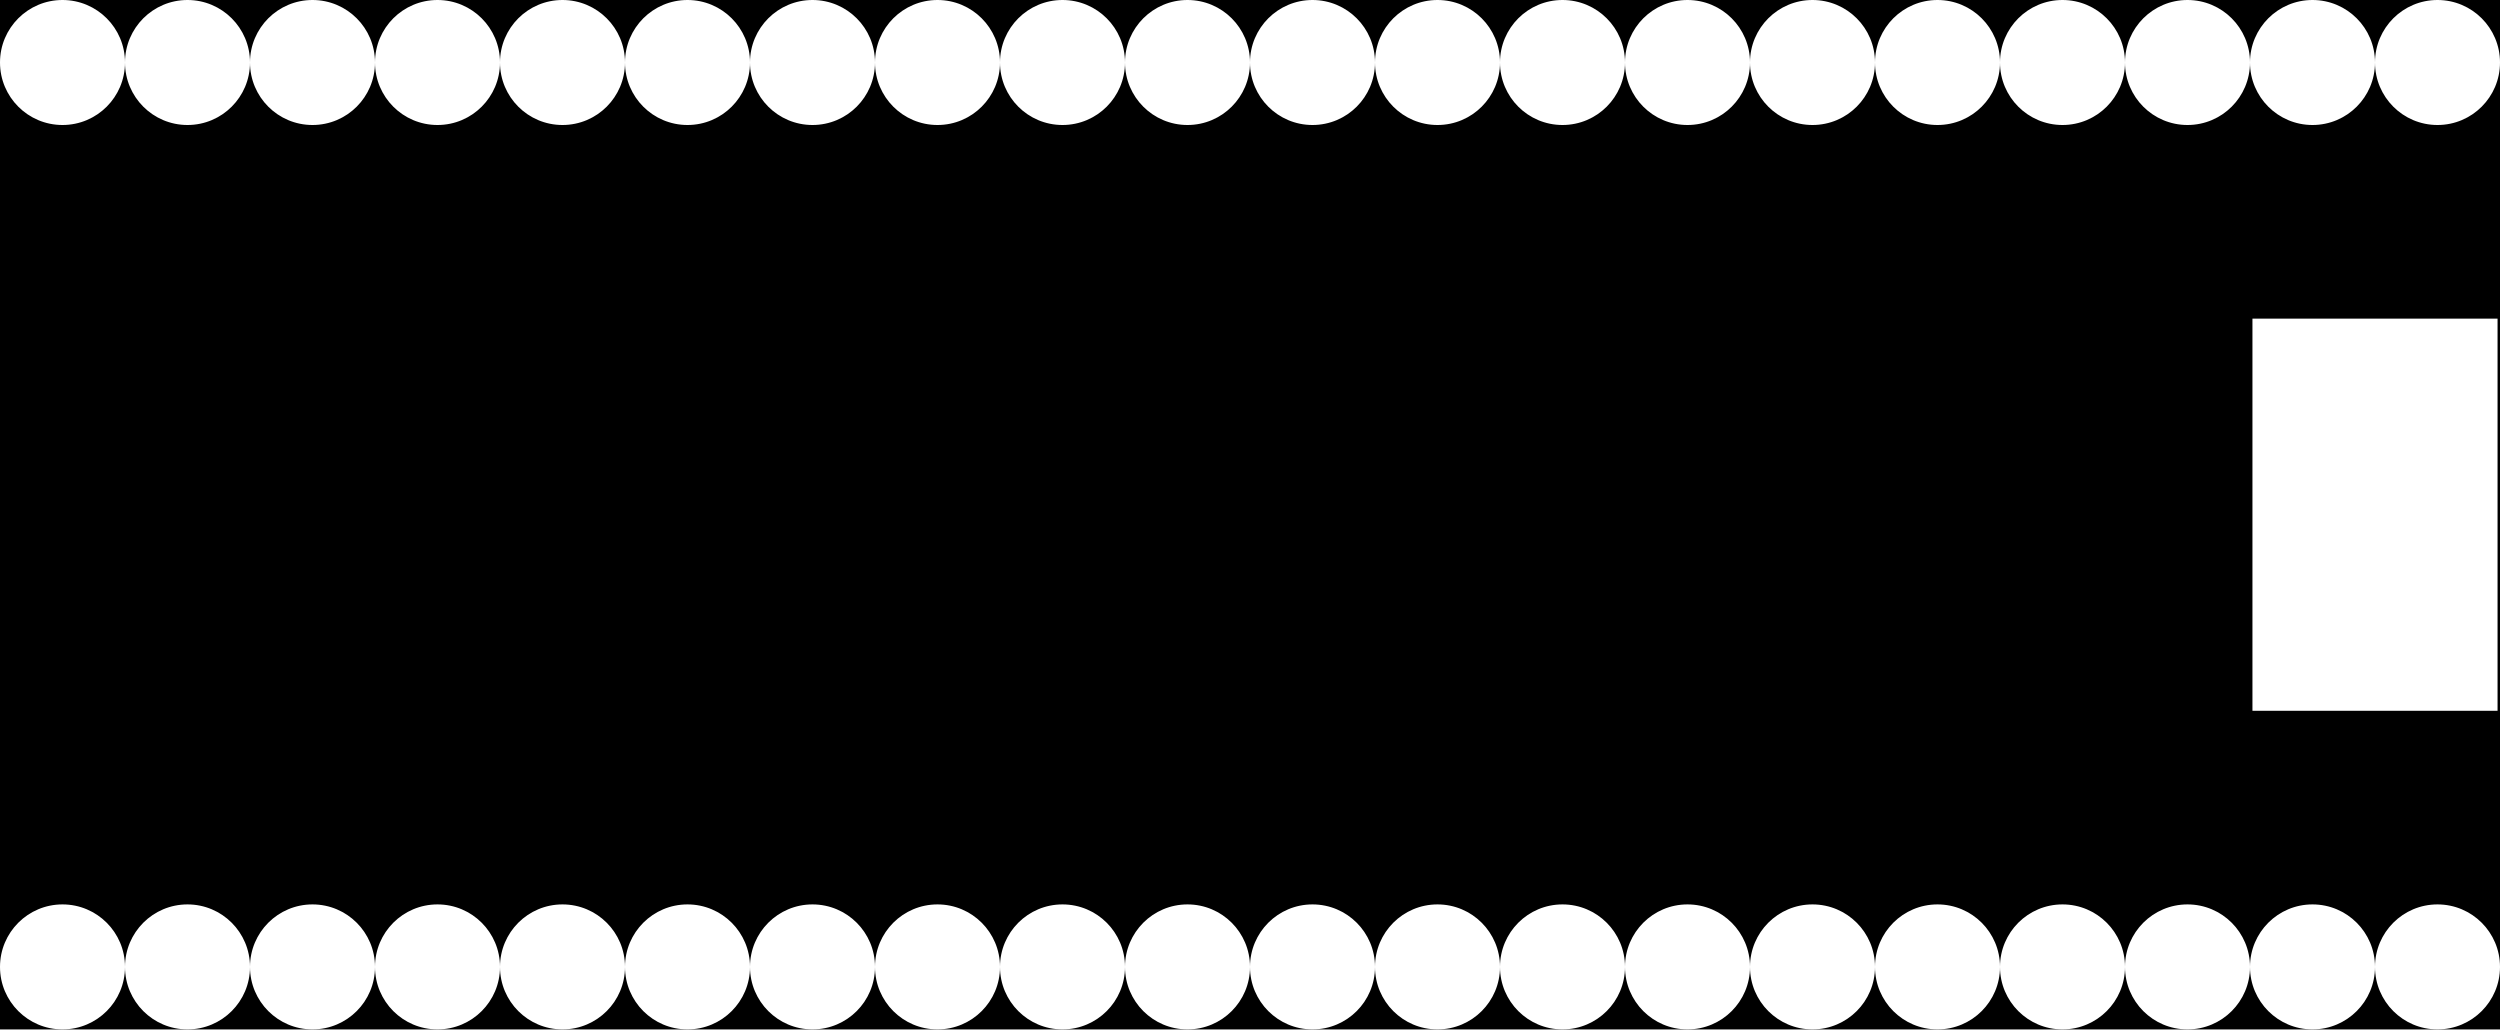
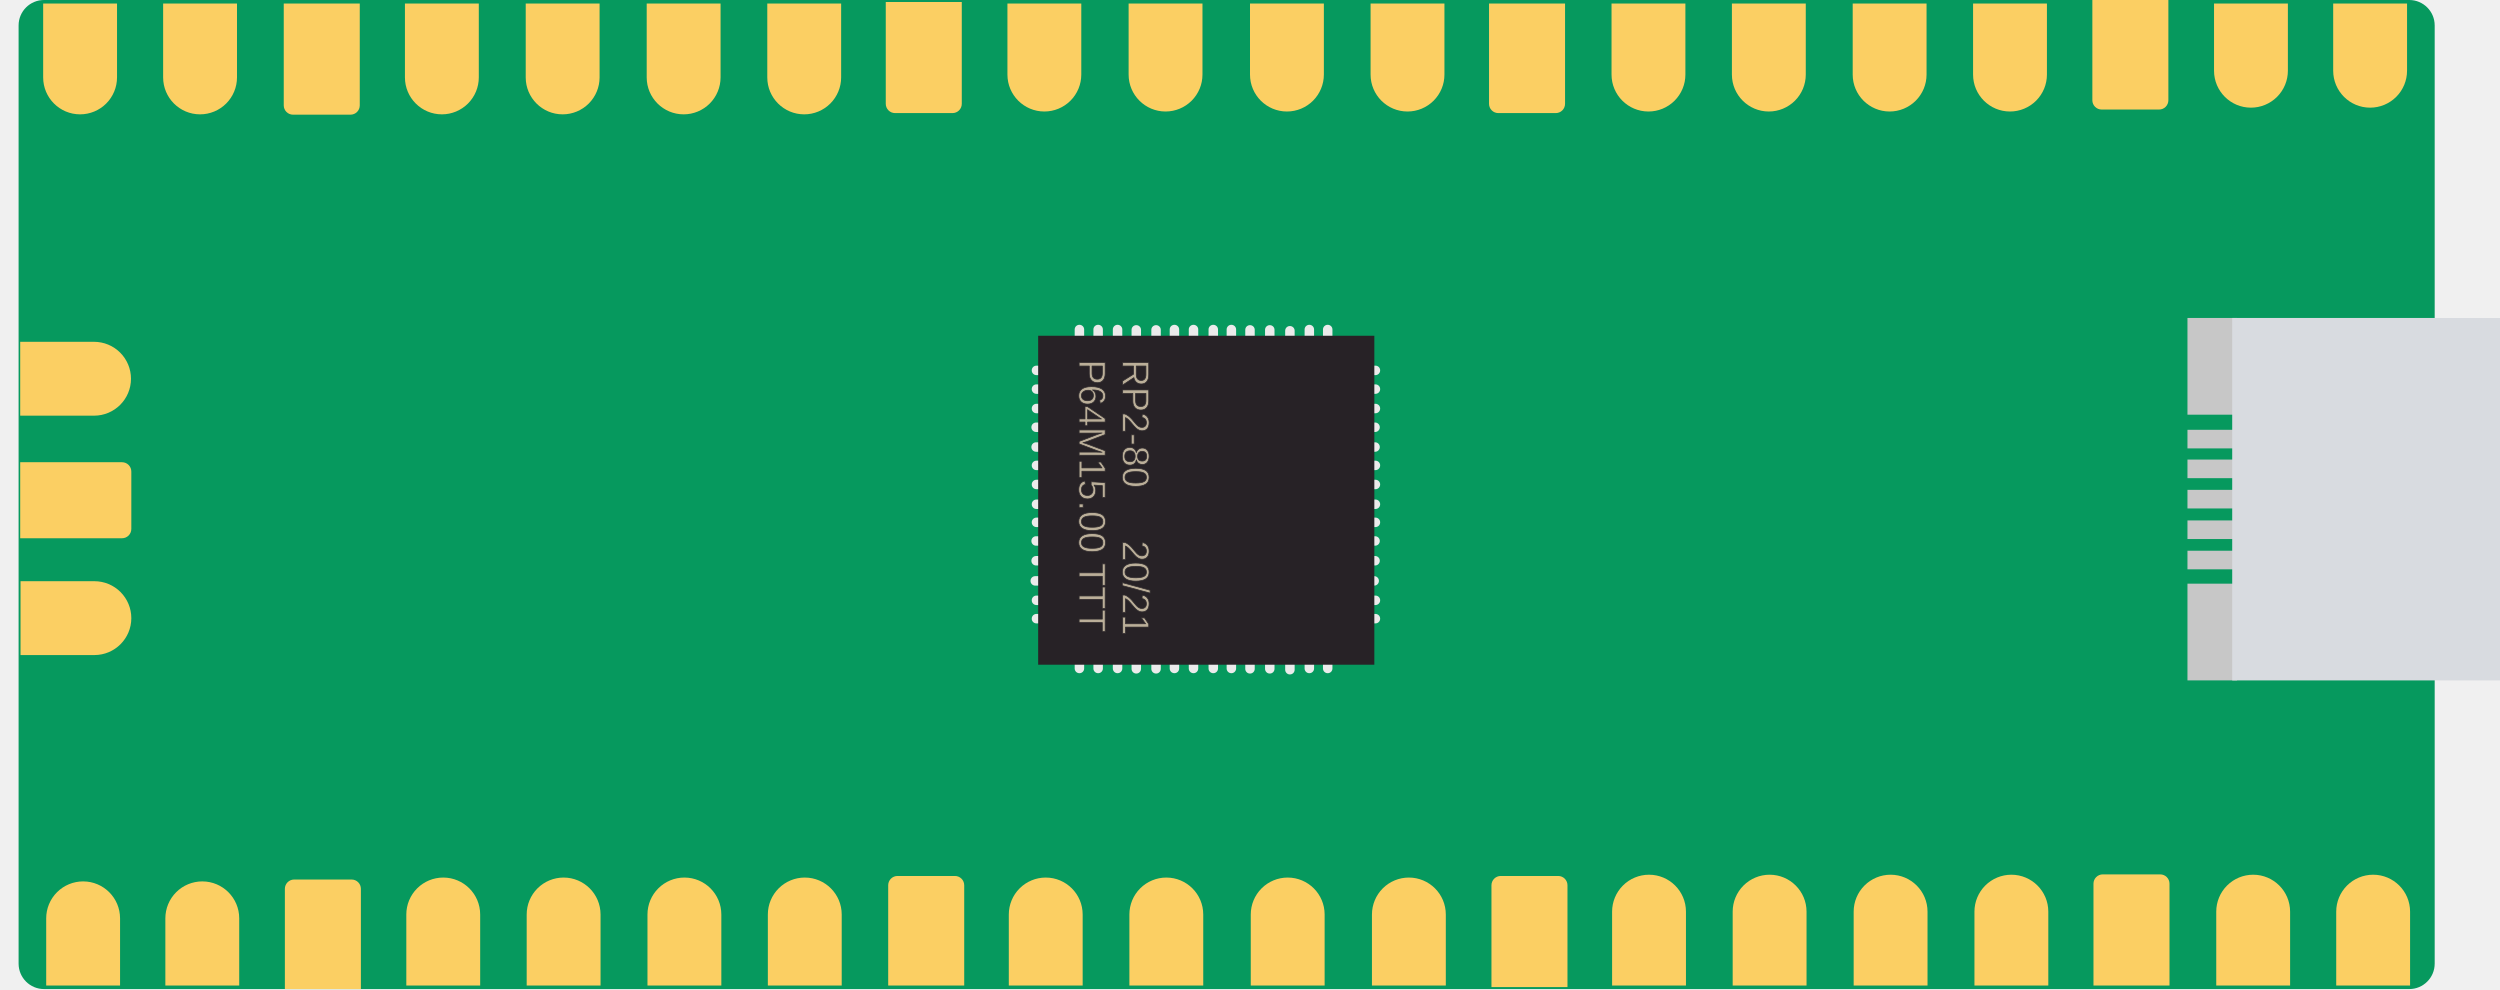
- <svg xmlns="http://www.w3.org/2000/svg" width="51mm" height="21mm" viewBox="0 0 51 21" version="1.1" id="svg1">
-   <defs id="defs1" />
-   <g id="layer1" transform="translate(15, -15) rotate(90, 10.5, 25.5)">
-     <rect style="fill:#000000;stroke-width:0.265" id="rect1" width="21" height="51" x="-1.7881393e-06" y="6.0796738e-06" />
-     <circle style="fill:#ffffff;fill-opacity:1;stroke-width:0.132" id="path1" cx="1.275" cy="1.275" r="1.275" />
-     <circle style="fill:#ffffff;fill-opacity:1;stroke-width:0.132" id="path1-3" cx="1.275" cy="3.825" r="1.275" />
-     <circle style="fill:#ffffff;fill-opacity:1;stroke-width:0.132" id="path1-2" cx="1.275" cy="6.375" r="1.275" />
-     <circle style="fill:#ffffff;fill-opacity:1;stroke-width:0.132" id="path1-3-3" cx="1.275" cy="8.925" r="1.275" />
-     <circle style="fill:#ffffff;fill-opacity:1;stroke-width:0.132" id="path1-28" cx="1.275" cy="11.475" r="1.275" />
-     <circle style="fill:#ffffff;fill-opacity:1;stroke-width:0.132" id="path1-3-9" cx="1.275" cy="14.025" r="1.275" />
-     <circle style="fill:#ffffff;fill-opacity:1;stroke-width:0.132" id="path1-2-7" cx="1.275" cy="16.575" r="1.275" />
-     <circle style="fill:#ffffff;fill-opacity:1;stroke-width:0.132" id="path1-3-3-3" cx="1.275" cy="19.125" r="1.275" />
-     <circle style="fill:#ffffff;fill-opacity:1;stroke-width:0.132" id="path1-31" cx="1.275" cy="21.675" r="1.275" />
-     <circle style="fill:#ffffff;fill-opacity:1;stroke-width:0.132" id="path1-3-94" cx="1.275" cy="24.225" r="1.275" />
-     <circle style="fill:#ffffff;fill-opacity:1;stroke-width:0.132" id="path1-2-78" cx="1.275" cy="26.775" r="1.275" />
-     <circle style="fill:#ffffff;fill-opacity:1;stroke-width:0.132" id="path1-3-3-4" cx="1.275" cy="29.325" r="1.275" />
-     <circle style="fill:#ffffff;fill-opacity:1;stroke-width:0.132" id="path1-28-5" cx="1.275" cy="31.875" r="1.275" />
-     <circle style="fill:#ffffff;fill-opacity:1;stroke-width:0.132" id="path1-3-9-0" cx="1.275" cy="34.425" r="1.275" />
-     <circle style="fill:#ffffff;fill-opacity:1;stroke-width:0.132" id="path1-2-7-3" cx="1.275" cy="36.975" r="1.275" />
-     <circle style="fill:#ffffff;fill-opacity:1;stroke-width:0.132" id="path1-3-3-3-6" cx="1.275" cy="39.525" r="1.275" />
-     <circle style="fill:#ffffff;fill-opacity:1;stroke-width:0.132" id="path1-28-5-2" cx="1.275" cy="42.075" r="1.275" />
-     <circle style="fill:#ffffff;fill-opacity:1;stroke-width:0.132" id="path1-3-9-0-0" cx="1.275" cy="44.625" r="1.275" />
-     <circle style="fill:#ffffff;fill-opacity:1;stroke-width:0.132" id="path1-2-7-3-6" cx="1.275" cy="47.175" r="1.275" />
-     <circle style="fill:#ffffff;fill-opacity:1;stroke-width:0.132" id="path1-3-3-3-6-1" cx="1.275" cy="49.725" r="1.275" />
-     <circle style="fill:#ffffff;fill-opacity:1;stroke-width:0.132" id="path1-5" cx="19.725" cy="1.275" r="1.275" />
-     <circle style="fill:#ffffff;fill-opacity:1;stroke-width:0.132" id="path1-3-2" cx="19.725" cy="3.825" r="1.275" />
-     <circle style="fill:#ffffff;fill-opacity:1;stroke-width:0.132" id="path1-2-5" cx="19.725" cy="6.375" r="1.275" />
-     <circle style="fill:#ffffff;fill-opacity:1;stroke-width:0.132" id="path1-3-3-47" cx="19.725" cy="8.925" r="1.275" />
-     <circle style="fill:#ffffff;fill-opacity:1;stroke-width:0.132" id="path1-28-4" cx="19.725" cy="11.475" r="1.275" />
-     <circle style="fill:#ffffff;fill-opacity:1;stroke-width:0.132" id="path1-3-9-4" cx="19.725" cy="14.025" r="1.275" />
-     <circle style="fill:#ffffff;fill-opacity:1;stroke-width:0.132" id="path1-2-7-30" cx="19.725" cy="16.575" r="1.275" />
-     <circle style="fill:#ffffff;fill-opacity:1;stroke-width:0.132" id="path1-3-3-3-7" cx="19.725" cy="19.125" r="1.275" />
-     <circle style="fill:#ffffff;fill-opacity:1;stroke-width:0.132" id="path1-31-8" cx="19.725" cy="21.675" r="1.275" />
-     <circle style="fill:#ffffff;fill-opacity:1;stroke-width:0.132" id="path1-3-94-6" cx="19.725" cy="24.225" r="1.275" />
-     <circle style="fill:#ffffff;fill-opacity:1;stroke-width:0.132" id="path1-2-78-8" cx="19.725" cy="26.775" r="1.275" />
-     <circle style="fill:#ffffff;fill-opacity:1;stroke-width:0.132" id="path1-3-3-4-8" cx="19.725" cy="29.325" r="1.275" />
-     <circle style="fill:#ffffff;fill-opacity:1;stroke-width:0.132" id="path1-28-5-4" cx="19.725" cy="31.875" r="1.275" />
-     <circle style="fill:#ffffff;fill-opacity:1;stroke-width:0.132" id="path1-3-9-0-3" cx="19.725" cy="34.425" r="1.275" />
-     <circle style="fill:#ffffff;fill-opacity:1;stroke-width:0.132" id="path1-2-7-3-1" cx="19.725" cy="36.975" r="1.275" />
-     <circle style="fill:#ffffff;fill-opacity:1;stroke-width:0.132" id="path1-3-3-3-6-4" cx="19.725" cy="39.525" r="1.275" />
-     <circle style="fill:#ffffff;fill-opacity:1;stroke-width:0.132" id="path1-28-5-2-9" cx="19.725" cy="42.075" r="1.275" />
-     <circle style="fill:#ffffff;fill-opacity:1;stroke-width:0.132" id="path1-3-9-0-0-2" cx="19.725" cy="44.625" r="1.275" />
-     <circle style="fill:#ffffff;fill-opacity:1;stroke-width:0.132" id="path1-2-7-3-6-0" cx="19.725" cy="47.175" r="1.275" />
-     <circle style="fill:#ffffff;fill-opacity:1;stroke-width:0.132" id="path1-3-3-3-6-1-6" cx="19.725" cy="49.725" r="1.275" />
-     <rect style="fill:#ffffff;fill-opacity:1;stroke-width:0.265" id="rect2" width="8" x="6.5" y="0.05" height="5" />
+ <svg xmlns="http://www.w3.org/2000/svg" width="100%" height="100%" viewBox="0 0 3300 1306" version="1.1" xml:space="preserve" style="fill-rule:evenodd;clip-rule:evenodd;stroke-linejoin:round;stroke-miterlimit:2;">
+   <g transform="matrix(0.996388,0,0,1,3.928835,-0)">
+     <path d="M3187.796,0C3206.406,-0 3221.493,15.032 3221.493,33.575C3221.493,216.28 3221.493,1089.282 3221.493,1271.988C3221.493,1290.531 3206.406,1305.563 3187.796,1305.563C2868.087,1305.562 374.102,1305.562 54.393,1305.563C35.783,1305.563 20.697,1290.531 20.697,1271.988C20.697,1089.282 20.697,216.28 20.697,33.575C20.697,15.032 35.783,-0 54.393,-0C374.102,0 2868.087,0 3187.796,0Z" style="fill:rgb(6,153,94);" />
+   </g>
+   <g>
+     <g transform="matrix(1,0,0,0.984962,0,-0.662495)">
+       <path d="M154.475,5.436L154.475,104.422C154.475,117.548 149.339,130.137 140.197,139.418C131.055,148.7 118.656,153.914 105.727,153.914L105.727,153.914C78.804,153.914 56.978,131.756 56.978,104.422L56.978,5.436L154.475,5.436Z" style="fill:rgb(251,207,99);" />
+     </g>
+     <g transform="matrix(1,0,0,0.984962,158.3624,-0.662495)">
+       <path d="M154.475,5.436L154.475,104.422C154.475,117.548 149.339,130.137 140.197,139.418C131.055,148.7 118.656,153.914 105.727,153.914L105.727,153.914C78.804,153.914 56.978,131.756 56.978,104.422L56.978,5.436L154.475,5.436Z" style="fill:rgb(251,207,99);" />
+     </g>
+     <g transform="matrix(1,0,0,0.984962,477.5405,-0.662495)">
+       <path d="M154.475,5.436L154.475,104.422C154.475,117.548 149.339,130.137 140.197,139.418C131.055,148.7 118.656,153.914 105.727,153.914L105.727,153.914C78.804,153.914 56.978,131.756 56.978,104.422L56.978,5.436L154.475,5.436Z" style="fill:rgb(251,207,99);" />
+     </g>
+     <g transform="matrix(1,0,0,0.984962,636.9727,-0.662495)">
+       <path d="M154.475,5.436L154.475,104.422C154.475,117.548 149.339,130.137 140.197,139.418C131.055,148.7 118.656,153.914 105.727,153.914L105.727,153.914C78.804,153.914 56.978,131.756 56.978,104.422L56.978,5.436L154.475,5.436Z" style="fill:rgb(251,207,99);" />
+     </g>
+     <g transform="matrix(1,0,0,0.984962,796.6724,-0.662495)">
+       <path d="M154.475,5.436L154.475,104.422C154.475,117.548 149.339,130.137 140.197,139.418C131.055,148.7 118.656,153.914 105.727,153.914L105.727,153.914C78.804,153.914 56.978,131.756 56.978,104.422L56.978,5.436L154.475,5.436Z" style="fill:rgb(251,207,99);" />
+     </g>
+     <g transform="matrix(1,0,0,0.984962,955.8372,-0.662495)">
+       <path d="M154.475,5.436L154.475,104.422C154.475,117.548 149.339,130.137 140.197,139.418C131.055,148.7 118.656,153.914 105.727,153.914L105.727,153.914C78.804,153.914 56.978,131.756 56.978,104.422L56.978,5.436L154.475,5.436Z" style="fill:rgb(251,207,99);" />
+     </g>
+     <g transform="matrix(1,0,0,0.959739,1272.829,-0.525373)">
+       <path d="M154.475,5.436L154.475,103.121C154.475,116.592 149.339,129.512 140.197,139.037C131.055,148.563 118.656,153.914 105.727,153.914L105.727,153.914C78.804,153.914 56.978,131.173 56.978,103.121L56.978,5.436L154.475,5.436Z" style="fill:rgb(251,207,99);" />
+     </g>
+     <g transform="matrix(1,0,0,0.959739,1432.796,-0.525373)">
+       <path d="M154.475,5.436L154.475,103.121C154.475,116.592 149.339,129.512 140.197,139.037C131.055,148.563 118.656,153.914 105.727,153.914L105.727,153.914C78.804,153.914 56.978,131.173 56.978,103.121L56.978,5.436L154.475,5.436Z" style="fill:rgb(251,207,99);" />
+     </g>
+     <g transform="matrix(1,0,0,0.959739,1593.022,-0.525373)">
+       <path d="M154.475,5.436L154.475,103.121C154.475,116.592 149.339,129.512 140.197,139.037C131.055,148.563 118.656,153.914 105.727,153.914L105.727,153.914C78.804,153.914 56.978,131.173 56.978,103.121L56.978,5.436L154.475,5.436Z" style="fill:rgb(251,207,99);" />
+     </g>
+     <g transform="matrix(1,0,0,0.959739,1752.186,-0.525373)">
+       <path d="M154.475,5.436L154.475,103.121C154.475,116.592 149.339,129.512 140.197,139.037C131.055,148.563 118.656,153.914 105.727,153.914L105.727,153.914C78.804,153.914 56.978,131.173 56.978,103.121L56.978,5.436L154.475,5.436Z" style="fill:rgb(251,207,99);" />
+     </g>
+     <g transform="matrix(1,0,0,0.959739,2070.248,-0.525373)">
+       <path d="M154.475,5.436L154.475,103.121C154.475,116.592 149.339,129.512 140.197,139.037C131.055,148.563 118.656,153.914 105.727,153.914L105.727,153.914C78.804,153.914 56.978,131.173 56.978,103.121L56.978,5.436L154.475,5.436Z" style="fill:rgb(251,207,99);" />
+     </g>
+     <g transform="matrix(1,0,0,0.959739,2229.145,-0.525373)">
+       <path d="M154.475,5.436L154.475,103.121C154.475,116.592 149.339,129.512 140.197,139.037C131.055,148.563 118.656,153.914 105.727,153.914L105.727,153.914C78.804,153.914 56.978,131.173 56.978,103.121L56.978,5.436L154.475,5.436Z" style="fill:rgb(251,207,99);" />
+     </g>
+     <g transform="matrix(1,0,0,0.959739,2388.578,-0.525373)">
+       <path d="M154.475,5.436L154.475,103.121C154.475,116.592 149.339,129.512 140.197,139.037C131.055,148.563 118.656,153.914 105.727,153.914L105.727,153.914C78.804,153.914 56.978,131.173 56.978,103.121L56.978,5.436L154.475,5.436Z" style="fill:rgb(251,207,99);" />
+     </g>
+     <g transform="matrix(1,0,0,0.959739,2547.475,-0.525373)">
+       <path d="M154.475,5.436L154.475,103.121C154.475,116.592 149.339,129.512 140.197,139.037C131.055,148.563 118.656,153.914 105.727,153.914L105.727,153.914C78.804,153.914 56.978,131.173 56.978,103.121L56.978,5.436L154.475,5.436Z" style="fill:rgb(251,207,99);" />
+     </g>
+     <g transform="matrix(1,0,0,0.925508,2865.537,-0.339278)">
+       <path d="M154.475,5.436L154.475,101.242C154.475,115.212 149.339,128.609 140.197,138.487C131.055,148.365 118.656,153.914 105.727,153.914L105.727,153.914C78.804,153.914 56.978,130.332 56.978,101.242L56.978,5.436L154.475,5.436Z" style="fill:rgb(251,207,99);" />
+     </g>
+     <g transform="matrix(1.052646,0,0,1.029349,-21.69955,-0.137711)">
+       <path d="M471.756,4.692L471.756,135.285C471.756,138.443 470.529,141.472 468.346,143.705C466.162,145.938 463.201,147.192 460.113,147.192C441.782,147.192 406.401,147.192 388.071,147.192C384.983,147.192 382.022,145.938 379.838,143.705C377.655,141.472 376.428,138.443 376.428,135.285C376.428,101.035 376.428,4.692 376.428,4.692L471.756,4.692Z" style="fill:rgb(251,207,99);" />
+     </g>
+     <g transform="matrix(1.052646,0,0,1.029349,772.9654,-2.228845)">
+       <path d="M471.756,4.692L471.756,135.285C471.756,138.443 470.529,141.472 468.346,143.705C466.162,145.938 463.201,147.192 460.113,147.192C441.782,147.192 406.401,147.192 388.071,147.192C384.983,147.192 382.022,145.938 379.838,143.705C377.655,141.472 376.428,138.443 376.428,135.285C376.428,101.035 376.428,4.692 376.428,4.692L471.756,4.692Z" style="fill:rgb(251,207,99);" />
+     </g>
+     <g transform="matrix(1.052646,0,0,1.014675,1569.272,-0.068856)">
+       <path d="M471.756,4.692L471.756,135.113C471.756,138.317 470.529,141.389 468.346,143.654C466.162,145.92 463.201,147.192 460.113,147.192C441.782,147.192 406.401,147.192 388.071,147.192C384.983,147.192 382.022,145.92 379.838,143.654C377.655,141.389 376.428,138.317 376.428,135.113C376.428,100.713 376.428,4.692 376.428,4.692L471.756,4.692Z" style="fill:rgb(251,207,99);" />
+     </g>
+     <g transform="matrix(1.052646,0,0,1.014675,2365.659,-4.761014)">
+       <path d="M471.756,4.692L471.756,135.113C471.756,138.317 470.529,141.389 468.346,143.654C466.162,145.92 463.201,147.192 460.113,147.192C441.782,147.192 406.401,147.192 388.071,147.192C384.983,147.192 382.022,145.92 379.838,143.654C377.655,141.389 376.428,138.317 376.428,135.113C376.428,100.713 376.428,4.692 376.428,4.692L471.756,4.692Z" style="fill:rgb(251,207,99);" />
+     </g>
+     <g transform="matrix(1,0,0,0.925508,3022.829,-0.339278)">
+       <path d="M154.475,5.436L154.475,101.242C154.475,115.212 149.339,128.609 140.197,138.487C131.055,148.365 118.656,153.914 105.727,153.914L105.727,153.914C78.804,153.914 56.978,130.332 56.978,101.242L56.978,5.436L154.475,5.436Z" style="fill:rgb(251,207,99);" />
+     </g>
+   </g>
+   <g transform="matrix(-1,0,-0,-1,3238.282,1305.562)">
+     <g transform="matrix(1,0,0,0.984962,0,-0.662495)">
+       <path d="M154.475,5.436L154.475,104.422C154.475,117.548 149.339,130.137 140.197,139.418C131.055,148.7 118.656,153.914 105.727,153.914L105.727,153.914C78.804,153.914 56.978,131.756 56.978,104.422L56.978,5.436L154.475,5.436Z" style="fill:rgb(251,207,99);" />
+     </g>
+     <g transform="matrix(1,0,0,0.984962,158.3624,-0.662495)">
+       <path d="M154.475,5.436L154.475,104.422C154.475,117.548 149.339,130.137 140.197,139.418C131.055,148.7 118.656,153.914 105.727,153.914L105.727,153.914C78.804,153.914 56.978,131.756 56.978,104.422L56.978,5.436L154.475,5.436Z" style="fill:rgb(251,207,99);" />
+     </g>
+     <g transform="matrix(1,0,0,0.984962,477.5405,-0.662495)">
+       <path d="M154.475,5.436L154.475,104.422C154.475,117.548 149.339,130.137 140.197,139.418C131.055,148.7 118.656,153.914 105.727,153.914L105.727,153.914C78.804,153.914 56.978,131.756 56.978,104.422L56.978,5.436L154.475,5.436Z" style="fill:rgb(251,207,99);" />
+     </g>
+     <g transform="matrix(1,0,0,0.984962,636.9727,-0.662495)">
+       <path d="M154.475,5.436L154.475,104.422C154.475,117.548 149.339,130.137 140.197,139.418C131.055,148.7 118.656,153.914 105.727,153.914L105.727,153.914C78.804,153.914 56.978,131.756 56.978,104.422L56.978,5.436L154.475,5.436Z" style="fill:rgb(251,207,99);" />
+     </g>
+     <g transform="matrix(1,0,0,0.984962,796.6724,-0.662495)">
+       <path d="M154.475,5.436L154.475,104.422C154.475,117.548 149.339,130.137 140.197,139.418C131.055,148.7 118.656,153.914 105.727,153.914L105.727,153.914C78.804,153.914 56.978,131.756 56.978,104.422L56.978,5.436L154.475,5.436Z" style="fill:rgb(251,207,99);" />
+     </g>
+     <g transform="matrix(1,0,0,0.984962,955.8372,-0.662495)">
+       <path d="M154.475,5.436L154.475,104.422C154.475,117.548 149.339,130.137 140.197,139.418C131.055,148.7 118.656,153.914 105.727,153.914L105.727,153.914C78.804,153.914 56.978,131.756 56.978,104.422L56.978,5.436L154.475,5.436Z" style="fill:rgb(251,207,99);" />
+     </g>
+     <g transform="matrix(1,0,0,0.959739,1272.829,-0.525373)">
+       <path d="M154.475,5.436L154.475,103.121C154.475,116.592 149.339,129.512 140.197,139.037C131.055,148.563 118.656,153.914 105.727,153.914L105.727,153.914C78.804,153.914 56.978,131.173 56.978,103.121L56.978,5.436L154.475,5.436Z" style="fill:rgb(251,207,99);" />
+     </g>
+     <g transform="matrix(1,0,0,0.959739,1432.796,-0.525373)">
+       <path d="M154.475,5.436L154.475,103.121C154.475,116.592 149.339,129.512 140.197,139.037C131.055,148.563 118.656,153.914 105.727,153.914L105.727,153.914C78.804,153.914 56.978,131.173 56.978,103.121L56.978,5.436L154.475,5.436Z" style="fill:rgb(251,207,99);" />
+     </g>
+     <g transform="matrix(1,0,0,0.959739,1593.022,-0.525373)">
+       <path d="M154.475,5.436L154.475,103.121C154.475,116.592 149.339,129.512 140.197,139.037C131.055,148.563 118.656,153.914 105.727,153.914L105.727,153.914C78.804,153.914 56.978,131.173 56.978,103.121L56.978,5.436L154.475,5.436Z" style="fill:rgb(251,207,99);" />
+     </g>
+     <g transform="matrix(1,0,0,0.959739,1752.186,-0.525373)">
+       <path d="M154.475,5.436L154.475,103.121C154.475,116.592 149.339,129.512 140.197,139.037C131.055,148.563 118.656,153.914 105.727,153.914L105.727,153.914C78.804,153.914 56.978,131.173 56.978,103.121L56.978,5.436L154.475,5.436Z" style="fill:rgb(251,207,99);" />
+     </g>
+     <g transform="matrix(1,0,0,0.959739,2070.248,-0.525373)">
+       <path d="M154.475,5.436L154.475,103.121C154.475,116.592 149.339,129.512 140.197,139.037C131.055,148.563 118.656,153.914 105.727,153.914L105.727,153.914C78.804,153.914 56.978,131.173 56.978,103.121L56.978,5.436L154.475,5.436Z" style="fill:rgb(251,207,99);" />
+     </g>
+     <g transform="matrix(1,0,0,0.959739,2229.145,-0.525373)">
+       <path d="M154.475,5.436L154.475,103.121C154.475,116.592 149.339,129.512 140.197,139.037C131.055,148.563 118.656,153.914 105.727,153.914L105.727,153.914C78.804,153.914 56.978,131.173 56.978,103.121L56.978,5.436L154.475,5.436Z" style="fill:rgb(251,207,99);" />
+     </g>
+     <g transform="matrix(1,0,0,0.959739,2388.578,-0.525373)">
+       <path d="M154.475,5.436L154.475,103.121C154.475,116.592 149.339,129.512 140.197,139.037C131.055,148.563 118.656,153.914 105.727,153.914L105.727,153.914C78.804,153.914 56.978,131.173 56.978,103.121L56.978,5.436L154.475,5.436Z" style="fill:rgb(251,207,99);" />
+     </g>
+     <g transform="matrix(1,0,0,0.959739,2547.475,-0.525373)">
+       <path d="M154.475,5.436L154.475,103.121C154.475,116.592 149.339,129.512 140.197,139.037C131.055,148.563 118.656,153.914 105.727,153.914L105.727,153.914C78.804,153.914 56.978,131.173 56.978,103.121L56.978,5.436L154.475,5.436Z" style="fill:rgb(251,207,99);" />
+     </g>
+     <g transform="matrix(1,0,0,0.925508,2865.537,-0.339278)">
+       <path d="M154.475,5.436L154.475,101.242C154.475,115.212 149.339,128.609 140.197,138.487C131.055,148.365 118.656,153.914 105.727,153.914L105.727,153.914C78.804,153.914 56.978,130.332 56.978,101.242L56.978,5.436L154.475,5.436Z" style="fill:rgb(251,207,99);" />
+     </g>
+     <g transform="matrix(1.052646,0,0,1.029349,-21.69955,-0.137711)">
+       <path d="M471.756,4.692L471.756,135.285C471.756,138.443 470.529,141.472 468.346,143.705C466.162,145.938 463.201,147.192 460.113,147.192C441.782,147.192 406.401,147.192 388.071,147.192C384.983,147.192 382.022,145.938 379.838,143.705C377.655,141.472 376.428,138.443 376.428,135.285C376.428,101.035 376.428,4.692 376.428,4.692L471.756,4.692Z" style="fill:rgb(251,207,99);" />
+     </g>
+     <g transform="matrix(1.052646,0,0,1.029349,772.9654,-2.228845)">
+       <path d="M471.756,4.692L471.756,135.285C471.756,138.443 470.529,141.472 468.346,143.705C466.162,145.938 463.201,147.192 460.113,147.192C441.782,147.192 406.401,147.192 388.071,147.192C384.983,147.192 382.022,145.938 379.838,143.705C377.655,141.472 376.428,138.443 376.428,135.285C376.428,101.035 376.428,4.692 376.428,4.692L471.756,4.692Z" style="fill:rgb(251,207,99);" />
+     </g>
+     <g transform="matrix(1.052646,0,0,1.014675,1569.272,-0.068856)">
+       <path d="M471.756,4.692L471.756,135.113C471.756,138.317 470.529,141.389 468.346,143.654C466.162,145.92 463.201,147.192 460.113,147.192C441.782,147.192 406.401,147.192 388.071,147.192C384.983,147.192 382.022,145.92 379.838,143.654C377.655,141.389 376.428,138.317 376.428,135.113C376.428,100.713 376.428,4.692 376.428,4.692L471.756,4.692Z" style="fill:rgb(251,207,99);" />
+     </g>
+     <g transform="matrix(1.052646,0,0,1.014675,2365.659,-4.761014)">
+       <path d="M471.756,4.692L471.756,135.113C471.756,138.317 470.529,141.389 468.346,143.654C466.162,145.92 463.201,147.192 460.113,147.192C441.782,147.192 406.401,147.192 388.071,147.192C384.983,147.192 382.022,145.92 379.838,143.654C377.655,141.389 376.428,138.317 376.428,135.113C376.428,100.713 376.428,4.692 376.428,4.692L471.756,4.692Z" style="fill:rgb(251,207,99);" />
+     </g>
+     <g transform="matrix(1,0,0,0.925508,3022.829,-0.339278)">
+       <path d="M154.475,5.436L154.475,101.242C154.475,115.212 149.339,128.609 140.197,138.487C131.055,148.365 118.656,153.914 105.727,153.914L105.727,153.914C78.804,153.914 56.978,130.332 56.978,101.242L56.978,5.436L154.475,5.436Z" style="fill:rgb(251,207,99);" />
+     </g>
+   </g>
+   <g transform="matrix(0,-1.052646,1.029349,0,21.83218,1106.731)">
+     <path d="M471.756,4.692L471.756,135.285C471.756,138.443 470.529,141.472 468.346,143.705C466.162,145.938 463.201,147.192 460.113,147.192C441.782,147.192 406.401,147.192 388.071,147.192C384.983,147.192 382.022,145.938 379.838,143.705C377.655,141.472 376.428,138.443 376.428,135.285C376.428,101.035 376.428,4.692 376.428,4.692L471.756,4.692Z" style="fill:rgb(251,207,99);" />
+   </g>
+   <g transform="matrix(0,-1,0.984962,0,21.3074,605.6638)">
+     <path d="M154.475,5.436L154.475,104.422C154.475,117.548 149.339,130.137 140.197,139.418C131.055,148.7 118.656,153.914 105.727,153.914L105.727,153.914C78.804,153.914 56.978,131.756 56.978,104.422L56.978,5.436L154.475,5.436Z" style="fill:rgb(251,207,99);" />
+   </g>
+   <g transform="matrix(0,-1,0.984962,0,21.74461,921.6621)">
+     <path d="M154.475,5.436L154.475,104.422C154.475,117.548 149.339,130.137 140.197,139.418C131.055,148.7 118.656,153.914 105.727,153.914L105.727,153.914C78.804,153.914 56.978,131.756 56.978,104.422L56.978,5.436L154.475,5.436Z" style="fill:rgb(251,207,99);" />
+   </g>
+   <g transform="matrix(0.975014,0,0,0.975014,72.96474,22.44056)">
+     <g transform="matrix(0.193843,0,0,0.270431,2314.053,653.6691)">
+       <rect x="2953.736" y="419.712" width="346.264" height="484.183" style="fill:rgb(199,199,199);" />
+     </g>
+     <g transform="matrix(0.193843,0,0,0.270431,2314.053,293.9492)">
+       <rect x="2953.736" y="419.712" width="346.264" height="484.183" style="fill:rgb(199,199,199);" />
+     </g>
+     <g transform="matrix(0.193843,0,0,0.052006,2314.053,700.7394)">
+       <rect x="2953.736" y="419.712" width="346.264" height="484.183" style="fill:rgb(199,199,199);" />
+     </g>
+     <g transform="matrix(0.193843,0,0,0.052006,2314.053,659.7314)">
+       <rect x="2953.736" y="419.712" width="346.264" height="484.183" style="fill:rgb(199,199,199);" />
+     </g>
+     <g transform="matrix(0.193843,0,0,0.052006,2314.053,618.3342)">
+       <rect x="2953.736" y="419.712" width="346.264" height="484.183" style="fill:rgb(199,199,199);" />
+     </g>
+     <g transform="matrix(0.193843,0,0,0.052006,2314.053,577.3261)">
+       <rect x="2953.736" y="419.712" width="346.264" height="484.183" style="fill:rgb(199,199,199);" />
+     </g>
+     <g transform="matrix(0.193843,0,0,0.052006,2314.053,537.0375)">
+       <rect x="2953.736" y="419.712" width="346.264" height="484.183" style="fill:rgb(199,199,199);" />
+     </g>
+   </g>
+   <g transform="matrix(1.020864,0,0,0.988113,-68.85094,4.989167)">
+     <rect x="2953.736" y="419.712" width="346.264" height="484.183" style="fill:rgb(216,219,224);" />
+   </g>
+   <g>
+     <g transform="matrix(0.028158,0,0,1.059051,1380.114,-40.62414)">
+       <path d="M1590.908,443.189C1711.982,443.189 1810.132,445.798 1810.132,449.018C1810.132,496.826 1810.132,823.797 1810.132,871.606C1810.132,874.825 1711.982,877.435 1590.908,877.435C1589.137,877.435 1587.365,877.435 1585.594,877.435C1464.52,877.435 1366.37,874.825 1366.37,871.606C1366.37,823.797 1366.37,496.826 1366.37,449.018C1366.37,445.798 1464.52,443.189 1585.594,443.189C1587.365,443.189 1589.137,443.189 1590.908,443.189Z" style="fill:rgb(235,235,235);" />
+     </g>
+     <g transform="matrix(0,0.028158,-1.059051,0,2291.155,444.1911)">
+       <path d="M1590.908,443.189C1711.982,443.189 1810.132,445.798 1810.132,449.018C1810.132,496.826 1810.132,823.797 1810.132,871.606C1810.132,874.825 1711.982,877.435 1590.908,877.435C1589.137,877.435 1587.365,877.435 1585.594,877.435C1464.52,877.435 1366.37,874.825 1366.37,871.606C1366.37,823.797 1366.37,496.826 1366.37,449.018C1366.37,445.798 1464.52,443.189 1585.594,443.189C1587.365,443.189 1589.137,443.189 1590.908,443.189Z" style="fill:rgb(235,235,235);" />
+     </g>
+     <g transform="matrix(0.028158,0,0,1.059051,1404.824,-40.62414)">
+       <path d="M1590.908,443.189C1711.982,443.189 1810.132,445.798 1810.132,449.018C1810.132,496.826 1810.132,823.797 1810.132,871.606C1810.132,874.825 1711.982,877.435 1590.908,877.435C1589.137,877.435 1587.365,877.435 1585.594,877.435C1464.52,877.435 1366.37,874.825 1366.37,871.606C1366.37,823.797 1366.37,496.826 1366.37,449.018C1366.37,445.798 1464.52,443.189 1585.594,443.189C1587.365,443.189 1589.137,443.189 1590.908,443.189Z" style="fill:rgb(235,235,235);" />
+     </g>
+     <g transform="matrix(0,0.028158,-1.059051,0,2291.155,468.9015)">
+       <path d="M1590.908,443.189C1711.982,443.189 1810.132,445.798 1810.132,449.018C1810.132,496.826 1810.132,823.797 1810.132,871.606C1810.132,874.825 1711.982,877.435 1590.908,877.435C1589.137,877.435 1587.365,877.435 1585.594,877.435C1464.52,877.435 1366.37,874.825 1366.37,871.606C1366.37,823.797 1366.37,496.826 1366.37,449.018C1366.37,445.798 1464.52,443.189 1585.594,443.189C1587.365,443.189 1589.137,443.189 1590.908,443.189Z" style="fill:rgb(235,235,235);" />
+     </g>
+     <g transform="matrix(0.028158,0,0,1.059051,1430.467,-40.62414)">
+       <path d="M1590.908,443.189C1711.982,443.189 1810.132,445.798 1810.132,449.018C1810.132,496.826 1810.132,823.797 1810.132,871.606C1810.132,874.825 1711.982,877.435 1590.908,877.435C1589.137,877.435 1587.365,877.435 1585.594,877.435C1464.52,877.435 1366.37,874.825 1366.37,871.606C1366.37,823.797 1366.37,496.826 1366.37,449.018C1366.37,445.798 1464.52,443.189 1585.594,443.189C1587.365,443.189 1589.137,443.189 1590.908,443.189Z" style="fill:rgb(235,235,235);" />
+     </g>
+     <g transform="matrix(0,0.028158,-1.059051,0,2291.155,494.5443)">
+       <path d="M1590.908,443.189C1711.982,443.189 1810.132,445.798 1810.132,449.018C1810.132,496.826 1810.132,823.797 1810.132,871.606C1810.132,874.825 1711.982,877.435 1590.908,877.435C1589.137,877.435 1587.365,877.435 1585.594,877.435C1464.52,877.435 1366.37,874.825 1366.37,871.606C1366.37,823.797 1366.37,496.826 1366.37,449.018C1366.37,445.798 1464.52,443.189 1585.594,443.189C1587.365,443.189 1589.137,443.189 1590.908,443.189Z" style="fill:rgb(235,235,235);" />
+     </g>
+     <g transform="matrix(0.028158,0,0,1.059051,1455.177,-40.1579)">
+       <path d="M1590.908,443.189C1711.982,443.189 1810.132,445.798 1810.132,449.018C1810.132,496.826 1810.132,823.797 1810.132,871.606C1810.132,874.825 1711.982,877.435 1590.908,877.435C1589.137,877.435 1587.365,877.435 1585.594,877.435C1464.52,877.435 1366.37,874.825 1366.37,871.606C1366.37,823.797 1366.37,496.826 1366.37,449.018C1366.37,445.798 1464.52,443.189 1585.594,443.189C1587.365,443.189 1589.137,443.189 1590.908,443.189Z" style="fill:rgb(235,235,235);" />
+     </g>
+     <g transform="matrix(0,0.028158,-1.059051,0,2290.689,519.2547)">
+       <path d="M1590.908,443.189C1711.982,443.189 1810.132,445.798 1810.132,449.018C1810.132,496.826 1810.132,823.797 1810.132,871.606C1810.132,874.825 1711.982,877.435 1590.908,877.435C1589.137,877.435 1587.365,877.435 1585.594,877.435C1464.52,877.435 1366.37,874.825 1366.37,871.606C1366.37,823.797 1366.37,496.826 1366.37,449.018C1366.37,445.798 1464.52,443.189 1585.594,443.189C1587.365,443.189 1589.137,443.189 1590.908,443.189Z" style="fill:rgb(235,235,235);" />
+     </g>
+     <g transform="matrix(0.028158,0,0,1.059051,1481.286,-40.1579)">
+       <path d="M1590.908,443.189C1711.982,443.189 1810.132,445.798 1810.132,449.018C1810.132,496.826 1810.132,823.797 1810.132,871.606C1810.132,874.825 1711.982,877.435 1590.908,877.435C1589.137,877.435 1587.365,877.435 1585.594,877.435C1464.52,877.435 1366.37,874.825 1366.37,871.606C1366.37,823.797 1366.37,496.826 1366.37,449.018C1366.37,445.798 1464.52,443.189 1585.594,443.189C1587.365,443.189 1589.137,443.189 1590.908,443.189Z" style="fill:rgb(235,235,235);" />
+     </g>
+     <g transform="matrix(0,0.028158,-1.059051,0,2290.689,545.3638)">
+       <path d="M1590.908,443.189C1711.982,443.189 1810.132,445.798 1810.132,449.018C1810.132,496.826 1810.132,823.797 1810.132,871.606C1810.132,874.825 1711.982,877.435 1590.908,877.435C1589.137,877.435 1587.365,877.435 1585.594,877.435C1464.52,877.435 1366.37,874.825 1366.37,871.606C1366.37,823.797 1366.37,496.826 1366.37,449.018C1366.37,445.798 1464.52,443.189 1585.594,443.189C1587.365,443.189 1589.137,443.189 1590.908,443.189Z" style="fill:rgb(235,235,235);" />
+     </g>
+     <g transform="matrix(0.028158,0,0,1.059051,1505.53,-40.62414)">
+       <path d="M1590.908,443.189C1711.982,443.189 1810.132,445.798 1810.132,449.018C1810.132,496.826 1810.132,823.797 1810.132,871.606C1810.132,874.825 1711.982,877.435 1590.908,877.435C1589.137,877.435 1587.365,877.435 1585.594,877.435C1464.52,877.435 1366.37,874.825 1366.37,871.606C1366.37,823.797 1366.37,496.826 1366.37,449.018C1366.37,445.798 1464.52,443.189 1585.594,443.189C1587.365,443.189 1589.137,443.189 1590.908,443.189Z" style="fill:rgb(235,235,235);" />
+     </g>
+     <g transform="matrix(0,0.028158,-1.059051,0,2291.155,569.6079)">
+       <path d="M1590.908,443.189C1711.982,443.189 1810.132,445.798 1810.132,449.018C1810.132,496.826 1810.132,823.797 1810.132,871.606C1810.132,874.825 1711.982,877.435 1590.908,877.435C1589.137,877.435 1587.365,877.435 1585.594,877.435C1464.52,877.435 1366.37,874.825 1366.37,871.606C1366.37,823.797 1366.37,496.826 1366.37,449.018C1366.37,445.798 1464.52,443.189 1585.594,443.189C1587.365,443.189 1589.137,443.189 1590.908,443.189Z" style="fill:rgb(235,235,235);" />
+     </g>
+     <g transform="matrix(0.028158,0,0,1.059051,1530.707,-40.62414)">
+       <path d="M1590.908,443.189C1711.982,443.189 1810.132,445.798 1810.132,449.018C1810.132,496.826 1810.132,823.797 1810.132,871.606C1810.132,874.825 1711.982,877.435 1590.908,877.435C1589.137,877.435 1587.365,877.435 1585.594,877.435C1464.52,877.435 1366.37,874.825 1366.37,871.606C1366.37,823.797 1366.37,496.826 1366.37,449.018C1366.37,445.798 1464.52,443.189 1585.594,443.189C1587.365,443.189 1589.137,443.189 1590.908,443.189Z" style="fill:rgb(235,235,235);" />
+     </g>
+     <g transform="matrix(0,0.028158,-1.059051,0,2291.155,594.7845)">
+       <path d="M1590.908,443.189C1711.982,443.189 1810.132,445.798 1810.132,449.018C1810.132,496.826 1810.132,823.797 1810.132,871.606C1810.132,874.825 1711.982,877.435 1590.908,877.435C1589.137,877.435 1587.365,877.435 1585.594,877.435C1464.52,877.435 1366.37,874.825 1366.37,871.606C1366.37,823.797 1366.37,496.826 1366.37,449.018C1366.37,445.798 1464.52,443.189 1585.594,443.189C1587.365,443.189 1589.137,443.189 1590.908,443.189Z" style="fill:rgb(235,235,235);" />
+     </g>
+     <g transform="matrix(0.028158,0,0,1.059051,1556.816,-40.62414)">
+       <path d="M1590.908,443.189C1711.982,443.189 1810.132,445.798 1810.132,449.018C1810.132,496.826 1810.132,823.797 1810.132,871.606C1810.132,874.825 1711.982,877.435 1590.908,877.435C1589.137,877.435 1587.365,877.435 1585.594,877.435C1464.52,877.435 1366.37,874.825 1366.37,871.606C1366.37,823.797 1366.37,496.826 1366.37,449.018C1366.37,445.798 1464.52,443.189 1585.594,443.189C1587.365,443.189 1589.137,443.189 1590.908,443.189Z" style="fill:rgb(235,235,235);" />
+     </g>
+     <g transform="matrix(0,0.028158,-1.059051,0,2291.155,620.8936)">
+       <path d="M1590.908,443.189C1711.982,443.189 1810.132,445.798 1810.132,449.018C1810.132,496.826 1810.132,823.797 1810.132,871.606C1810.132,874.825 1711.982,877.435 1590.908,877.435C1589.137,877.435 1587.365,877.435 1585.594,877.435C1464.52,877.435 1366.37,874.825 1366.37,871.606C1366.37,823.797 1366.37,496.826 1366.37,449.018C1366.37,445.798 1464.52,443.189 1585.594,443.189C1587.365,443.189 1589.137,443.189 1590.908,443.189Z" style="fill:rgb(235,235,235);" />
+     </g>
+     <g transform="matrix(0.028158,0,0,1.059051,1580.693,-40.62414)">
+       <path d="M1590.908,443.189C1711.982,443.189 1810.132,445.798 1810.132,449.018C1810.132,496.826 1810.132,823.797 1810.132,871.606C1810.132,874.825 1711.982,877.435 1590.908,877.435C1589.137,877.435 1587.365,877.435 1585.594,877.435C1464.52,877.435 1366.37,874.825 1366.37,871.606C1366.37,823.797 1366.37,496.826 1366.37,449.018C1366.37,445.798 1464.52,443.189 1585.594,443.189C1587.365,443.189 1589.137,443.189 1590.908,443.189Z" style="fill:rgb(235,235,235);" />
+     </g>
+     <g transform="matrix(0,0.028158,-1.059051,0,2291.155,644.7704)">
+       <path d="M1590.908,443.189C1711.982,443.189 1810.132,445.798 1810.132,449.018C1810.132,496.826 1810.132,823.797 1810.132,871.606C1810.132,874.825 1711.982,877.435 1590.908,877.435C1589.137,877.435 1587.365,877.435 1585.594,877.435C1464.52,877.435 1366.37,874.825 1366.37,871.606C1366.37,823.797 1366.37,496.826 1366.37,449.018C1366.37,445.798 1464.52,443.189 1585.594,443.189C1587.365,443.189 1589.137,443.189 1590.908,443.189Z" style="fill:rgb(235,235,235);" />
+     </g>
+     <g transform="matrix(0.028158,0,0,1.059051,1605.277,-40.1579)">
+       <path d="M1590.908,443.189C1711.982,443.189 1810.132,445.798 1810.132,449.018C1810.132,496.826 1810.132,823.797 1810.132,871.606C1810.132,874.825 1711.982,877.435 1590.908,877.435C1589.137,877.435 1587.365,877.435 1585.594,877.435C1464.52,877.435 1366.37,874.825 1366.37,871.606C1366.37,823.797 1366.37,496.826 1366.37,449.018C1366.37,445.798 1464.52,443.189 1585.594,443.189C1587.365,443.189 1589.137,443.189 1590.908,443.189Z" style="fill:rgb(235,235,235);" />
+     </g>
+     <g transform="matrix(0,0.028158,-1.059051,0,2290.689,669.3549)">
+       <path d="M1590.908,443.189C1711.982,443.189 1810.132,445.798 1810.132,449.018C1810.132,496.826 1810.132,823.797 1810.132,871.606C1810.132,874.825 1711.982,877.435 1590.908,877.435C1589.137,877.435 1587.365,877.435 1585.594,877.435C1464.52,877.435 1366.37,874.825 1366.37,871.606C1366.37,823.797 1366.37,496.826 1366.37,449.018C1366.37,445.798 1464.52,443.189 1585.594,443.189C1587.365,443.189 1589.137,443.189 1590.908,443.189Z" style="fill:rgb(235,235,235);" />
+     </g>
+     <g transform="matrix(0.028158,0,0,1.059051,1631.386,-40.1579)">
+       <path d="M1590.908,443.189C1711.982,443.189 1810.132,445.798 1810.132,449.018C1810.132,496.826 1810.132,823.797 1810.132,871.606C1810.132,874.825 1711.982,877.435 1590.908,877.435C1589.137,877.435 1587.365,877.435 1585.594,877.435C1464.52,877.435 1366.37,874.825 1366.37,871.606C1366.37,823.797 1366.37,496.826 1366.37,449.018C1366.37,445.798 1464.52,443.189 1585.594,443.189C1587.365,443.189 1589.137,443.189 1590.908,443.189Z" style="fill:rgb(235,235,235);" />
+     </g>
+     <g transform="matrix(0,0.028158,-1.059051,0,2290.689,695.464)">
+       <path d="M1590.908,443.189C1711.982,443.189 1810.132,445.798 1810.132,449.018C1810.132,496.826 1810.132,823.797 1810.132,871.606C1810.132,874.825 1711.982,877.435 1590.908,877.435C1589.137,877.435 1587.365,877.435 1585.594,877.435C1464.52,877.435 1366.37,874.825 1366.37,871.606C1366.37,823.797 1366.37,496.826 1366.37,449.018C1366.37,445.798 1464.52,443.189 1585.594,443.189C1587.365,443.189 1589.137,443.189 1590.908,443.189Z" style="fill:rgb(235,235,235);" />
+     </g>
+     <g transform="matrix(0.028158,0,0,1.059051,1657.962,-38.99233)">
+       <path d="M1590.908,443.189C1711.982,443.189 1810.132,445.798 1810.132,449.018C1810.132,496.826 1810.132,823.797 1810.132,871.606C1810.132,874.825 1711.982,877.435 1590.908,877.435C1589.137,877.435 1587.365,877.435 1585.594,877.435C1464.52,877.435 1366.37,874.825 1366.37,871.606C1366.37,823.797 1366.37,496.826 1366.37,449.018C1366.37,445.798 1464.52,443.189 1585.594,443.189C1587.365,443.189 1589.137,443.189 1590.908,443.189Z" style="fill:rgb(235,235,235);" />
+     </g>
+     <g transform="matrix(0,0.028158,-1.059051,0,2289.523,722.0393)">
+       <path d="M1590.908,443.189C1711.982,443.189 1810.132,445.798 1810.132,449.018C1810.132,496.826 1810.132,823.797 1810.132,871.606C1810.132,874.825 1711.982,877.435 1590.908,877.435C1589.137,877.435 1587.365,877.435 1585.594,877.435C1464.52,877.435 1366.37,874.825 1366.37,871.606C1366.37,823.797 1366.37,496.826 1366.37,449.018C1366.37,445.798 1464.52,443.189 1585.594,443.189C1587.365,443.189 1589.137,443.189 1590.908,443.189Z" style="fill:rgb(235,235,235);" />
+     </g>
+     <g transform="matrix(0.028158,0,0,1.059051,1683.605,-40.62414)">
+       <path d="M1590.908,443.189C1711.982,443.189 1810.132,445.798 1810.132,449.018C1810.132,496.826 1810.132,823.797 1810.132,871.606C1810.132,874.825 1711.982,877.435 1590.908,877.435C1589.137,877.435 1587.365,877.435 1585.594,877.435C1464.52,877.435 1366.37,874.825 1366.37,871.606C1366.37,823.797 1366.37,496.826 1366.37,449.018C1366.37,445.798 1464.52,443.189 1585.594,443.189C1587.365,443.189 1589.137,443.189 1590.908,443.189Z" style="fill:rgb(235,235,235);" />
+     </g>
+     <g transform="matrix(0,0.028158,-1.059051,0,2291.155,747.6821)">
+       <path d="M1590.908,443.189C1711.982,443.189 1810.132,445.798 1810.132,449.018C1810.132,496.826 1810.132,823.797 1810.132,871.606C1810.132,874.825 1711.982,877.435 1590.908,877.435C1589.137,877.435 1587.365,877.435 1585.594,877.435C1464.52,877.435 1366.37,874.825 1366.37,871.606C1366.37,823.797 1366.37,496.826 1366.37,449.018C1366.37,445.798 1464.52,443.189 1585.594,443.189C1587.365,443.189 1589.137,443.189 1590.908,443.189Z" style="fill:rgb(235,235,235);" />
+     </g>
+     <g transform="matrix(0.028158,0,0,1.059051,1707.849,-40.62414)">
+       <path d="M1590.908,443.189C1711.982,443.189 1810.132,445.798 1810.132,449.018C1810.132,496.826 1810.132,823.797 1810.132,871.606C1810.132,874.825 1711.982,877.435 1590.908,877.435C1589.137,877.435 1587.365,877.435 1585.594,877.435C1464.52,877.435 1366.37,874.825 1366.37,871.606C1366.37,823.797 1366.37,496.826 1366.37,449.018C1366.37,445.798 1464.52,443.189 1585.594,443.189C1587.365,443.189 1589.137,443.189 1590.908,443.189Z" style="fill:rgb(235,235,235);" />
+     </g>
+     <g transform="matrix(0,0.028158,-1.059051,0,2291.155,771.9263)">
+       <path d="M1590.908,443.189C1711.982,443.189 1810.132,445.798 1810.132,449.018C1810.132,496.826 1810.132,823.797 1810.132,871.606C1810.132,874.825 1711.982,877.435 1590.908,877.435C1589.137,877.435 1587.365,877.435 1585.594,877.435C1464.52,877.435 1366.37,874.825 1366.37,871.606C1366.37,823.797 1366.37,496.826 1366.37,449.018C1366.37,445.798 1464.52,443.189 1585.594,443.189C1587.365,443.189 1589.137,443.189 1590.908,443.189Z" style="fill:rgb(235,235,235);" />
+     </g>
+   </g>
+   <g transform="matrix(1,0,0,1,4,-0)">
+     <rect x="1366.37" y="443.189" width="443.761" height="434.246" style="fill:rgb(39,34,38);" />
+   </g>
+   <g transform="matrix(0,1,-1,0,3308.657,-5.771686)">
+     <text x="480.228px" y="1826.738px" style="font-family:'ArialMT', 'Arial', sans-serif;font-size:50px;fill:rgb(187,175,153);stroke:rgb(49,44,46);stroke-width:1px;">RP2-80     20/21</text>
+     <g transform="matrix(50,0,0,50,840.5793,1884.233)">
+         </g>
+     <text x="480.228px" y="1884.233px" style="font-family:'ArialMT', 'Arial', sans-serif;font-size:50px;fill:rgb(187,175,153);stroke:rgb(49,44,46);stroke-width:1px;">P64M15.00 <tspan x="748.953px 779.495px " y="1884.233px 1884.233px ">TT</tspan>T</text>
  </g>
</svg>
